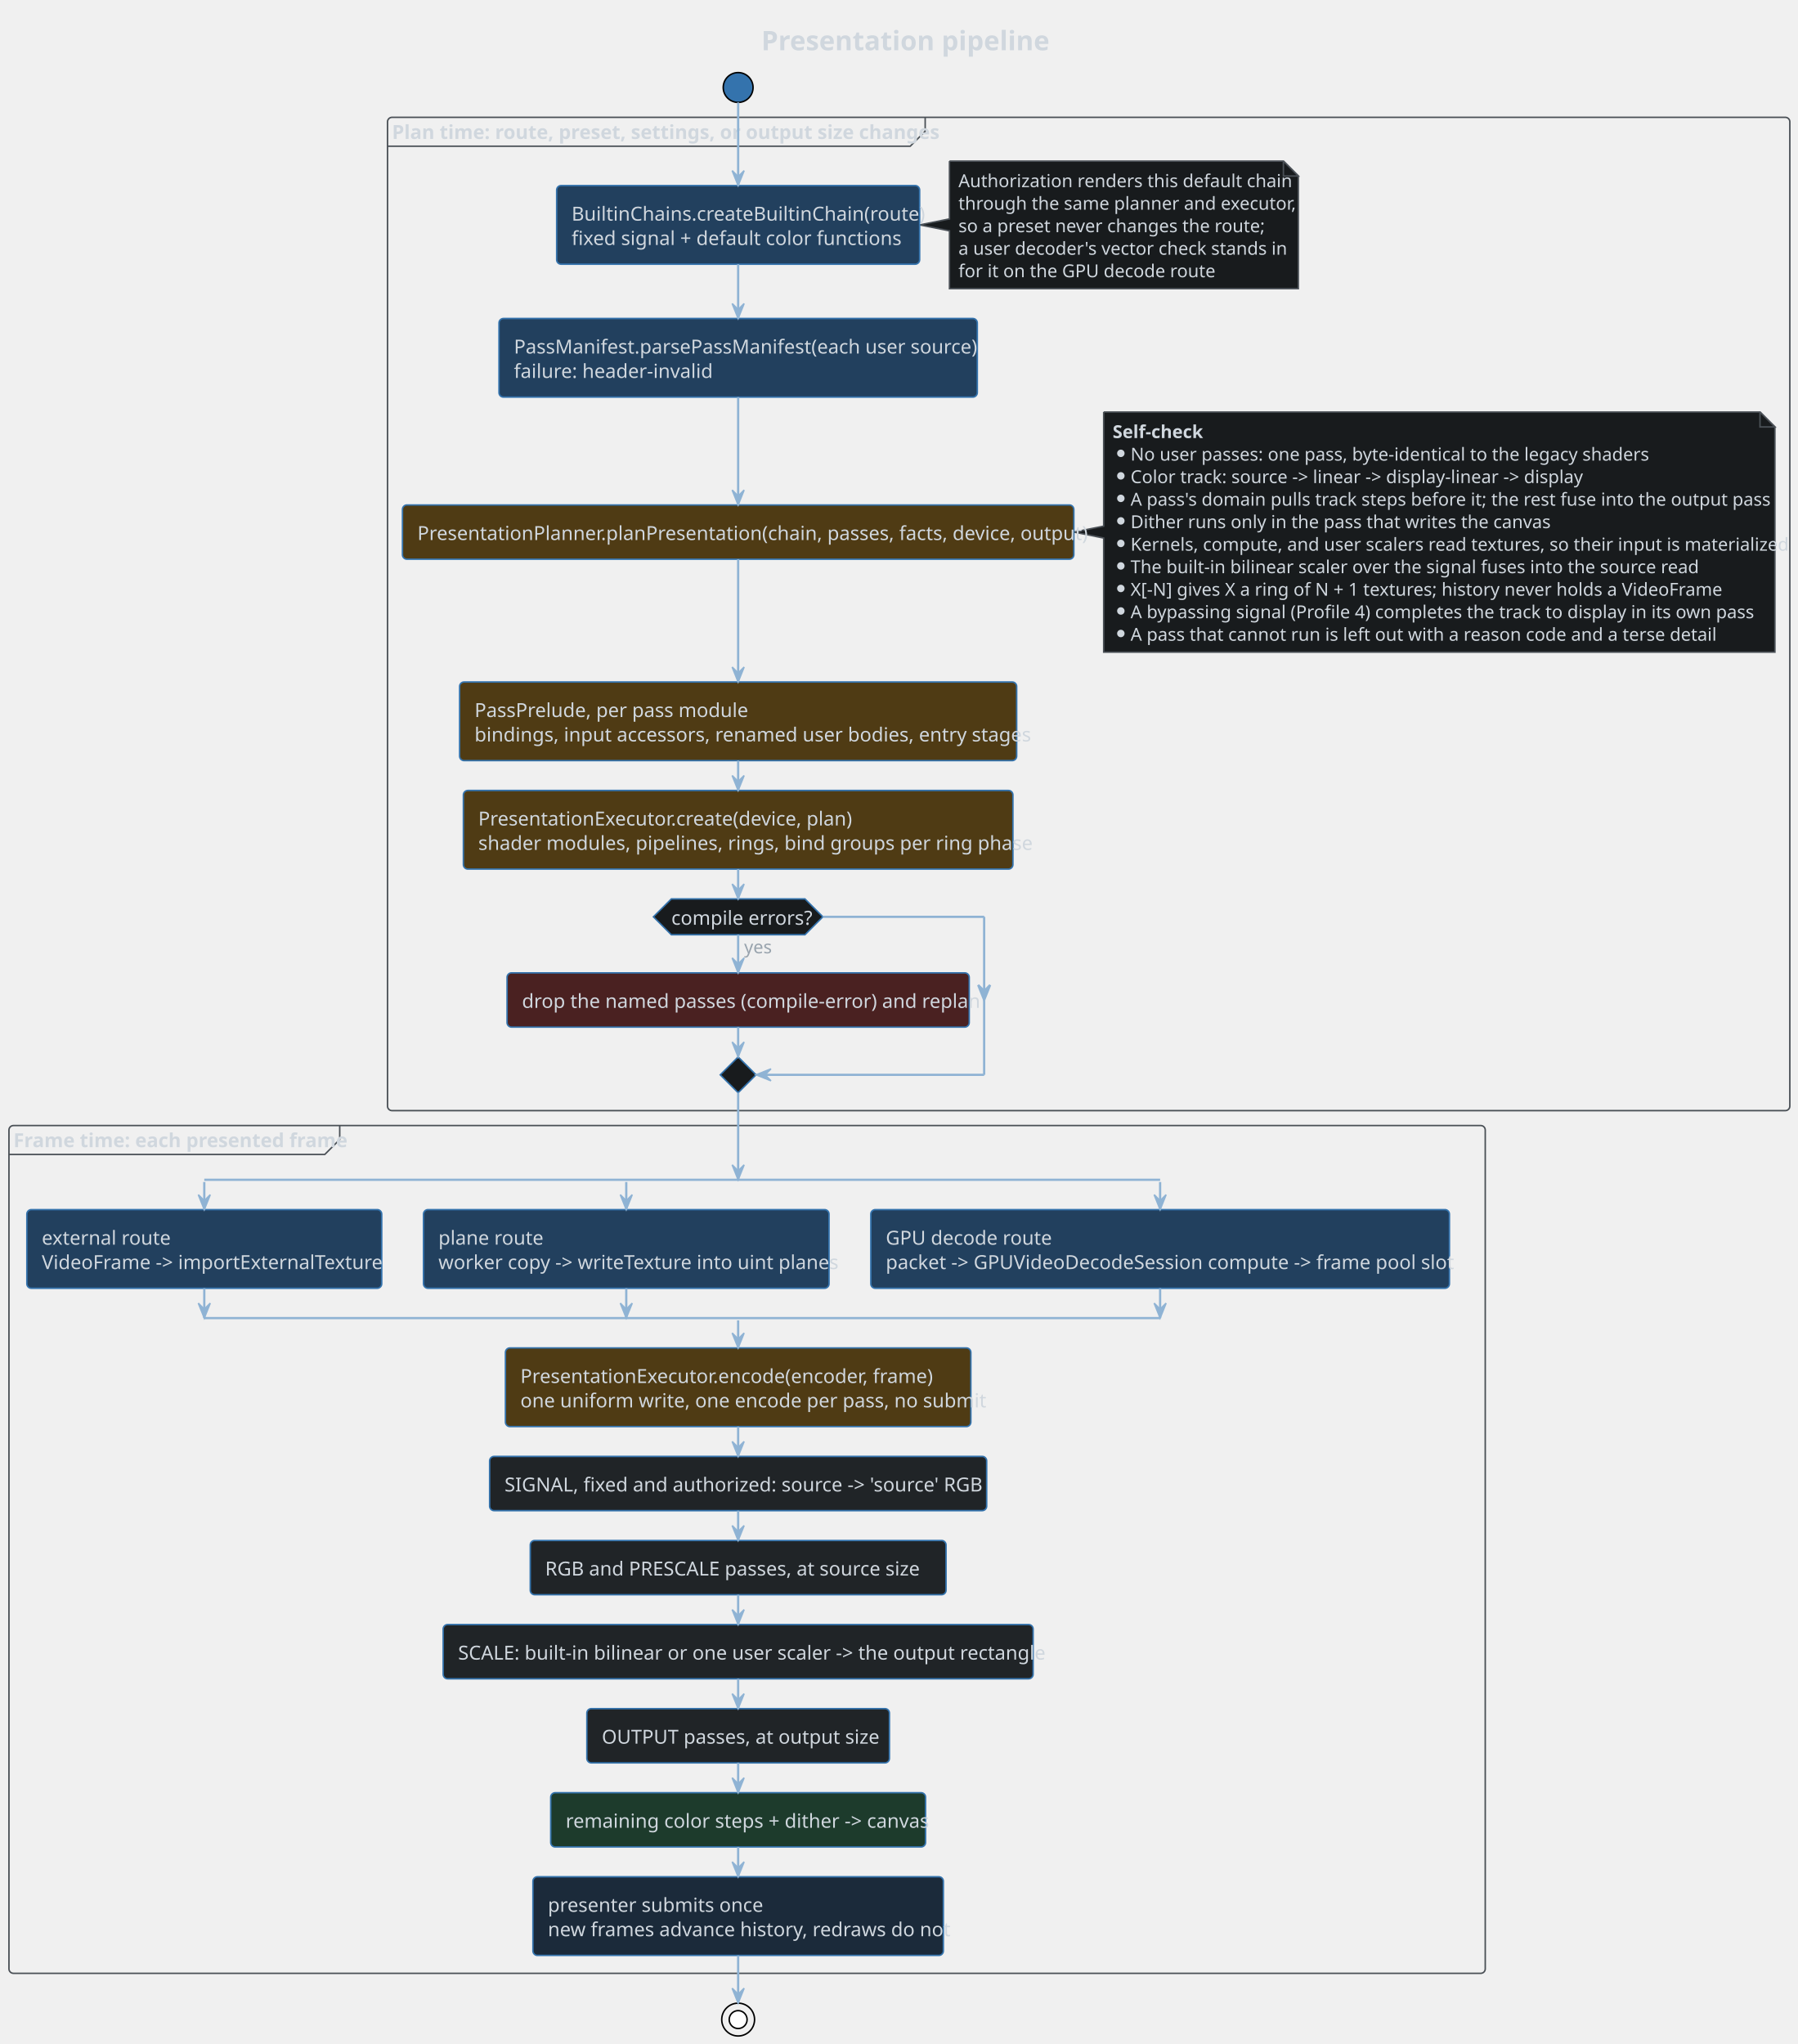
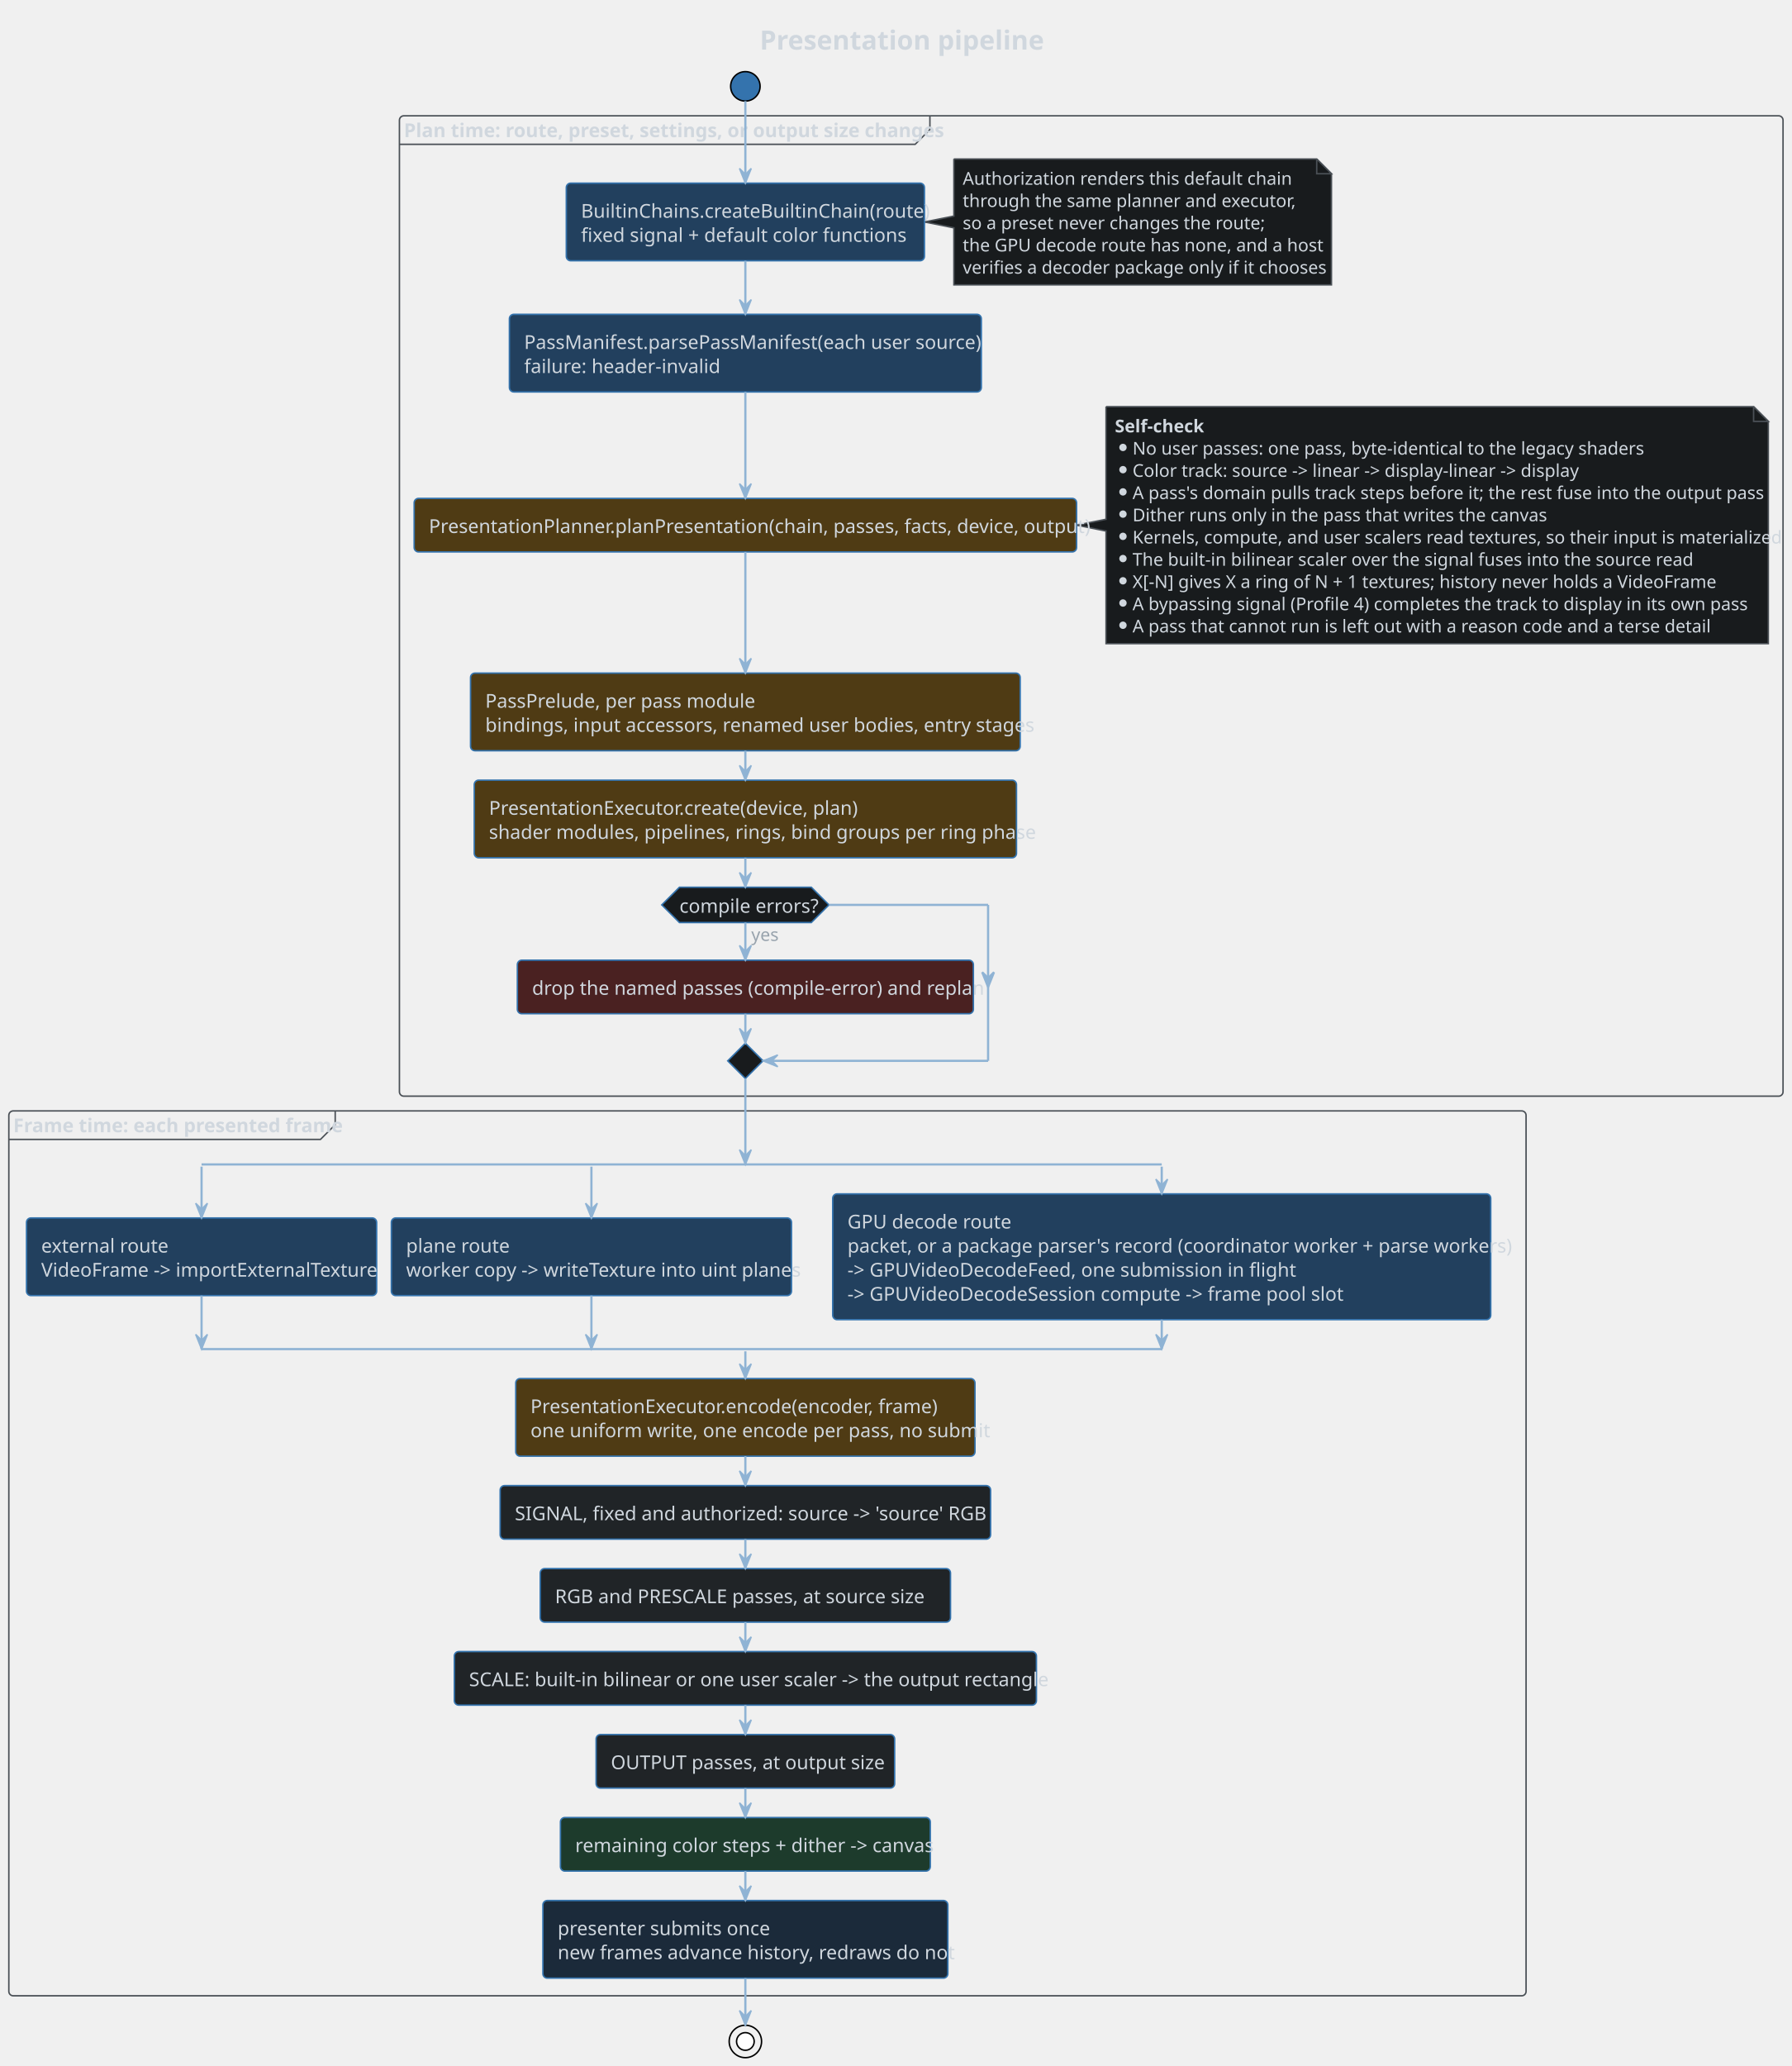
- <svg xmlns="http://www.w3.org/2000/svg" contentStyleType="text/css" data-diagram-type="ACTIVITY" height="1370px" preserveAspectRatio="none" style="width:1205px;height:1370px;" version="1.1" viewBox="0 0 1205 1370" width="1205px" zoomAndPan="magnify">
+ <svg xmlns="http://www.w3.org/2000/svg" contentStyleType="text/css" data-diagram-type="ACTIVITY" height="1403px" preserveAspectRatio="none" style="width:1217px;height:1403px;" version="1.1" viewBox="0 0 1217 1403" width="1217px" zoomAndPan="magnify">
  <defs />
  <g>
    <g class="title" data-source-line="3">
-       <text fill="#D0D7DE" font-family="sans-serif" font-size="18" font-weight="bold" lengthAdjust="spacing" textLength="182.039" x="510.267" y="33.685">Presentation pipeline</text>
+       <text fill="#D0D7DE" font-family="sans-serif" font-size="18" font-weight="bold" lengthAdjust="spacing" textLength="182.039" x="516.059" y="33.685">Presentation pipeline</text>
    </g>
-     <ellipse cx="494.72" cy="58.641" fill="#3473AD" rx="10" ry="10" style="stroke:#000000;stroke-width:1;" />
-     <rect fill="none" height="665.766" rx="3" ry="3" style="stroke:#4A5056;stroke-width:1;" width="939.843" x="259.731" y="78.641" />
-     <path d="M620.071,78.641 L620.071,87.992 L610.071,97.992 L259.731,97.992" fill="none" style="stroke:#4A5056;stroke-width:1;" />
-     <text fill="#D0D7DE" font-family="sans-serif" font-size="13" font-weight="bold" lengthAdjust="spacing" textLength="350.34" x="262.731" y="93.136">Plan time: route, preset, settings, or output size changes</text>
-     <path d="M636.359,107.992 L636.359,146.727 L616.359,150.727 L636.359,154.727 L636.359,193.461 A0,0 0 0 0 636.359,193.461 L870.166,193.461 A0,0 0 0 0 870.166,193.461 L870.166,117.992 L860.166,107.992 L636.359,107.992 A0,0 0 0 0 636.359,107.992" fill="#181B1D" style="stroke:#4A5056;stroke-width:1;" />
-     <path d="M860.166,107.992 L860.166,117.992 L870.166,117.992 L860.166,107.992" fill="#181B1D" style="stroke:#4A5056;stroke-width:1;" />
-     <text fill="#D0D7DE" font-family="sans-serif" font-size="12" lengthAdjust="spacing" textLength="207.457" x="642.359" y="125.449">Authorization renders this default chain</text>
-     <text fill="#D0D7DE" font-family="sans-serif" font-size="12" lengthAdjust="spacing" textLength="212.807" x="642.359" y="140.543">through the same planner and executor,</text>
-     <text fill="#D0D7DE" font-family="sans-serif" font-size="12" lengthAdjust="spacing" textLength="195.457" x="642.359" y="155.637">so a preset never changes the route;</text>
-     <text fill="#D0D7DE" font-family="sans-serif" font-size="12" lengthAdjust="spacing" textLength="210.398" x="642.359" y="170.731">a user decoder's vector check stands in</text>
-     <text fill="#D0D7DE" font-family="sans-serif" font-size="12" lengthAdjust="spacing" textLength="162.762" x="642.359" y="185.824">for it on the GPU decode route</text>
-     <rect fill="#22405E" height="52.703" rx="3" ry="3" style="stroke:#3473AD;stroke-width:1;" width="243.279" x="373.081" y="124.375" />
-     <text fill="#D0D7DE" font-family="sans-serif" font-size="13" lengthAdjust="spacing" textLength="223.279" x="383.081" y="147.87">BuiltinChains.createBuiltinChain(route)</text>
-     <text fill="#D0D7DE" font-family="sans-serif" font-size="13" lengthAdjust="spacing" textLength="206.318" x="383.081" y="164.222">fixed signal + default color functions</text>
-     <rect fill="#22405E" height="52.703" rx="3" ry="3" style="stroke:#3473AD;stroke-width:1;" width="320.574" x="334.433" y="213.461" />
-     <text fill="#D0D7DE" font-family="sans-serif" font-size="13" lengthAdjust="spacing" textLength="300.574" x="344.433" y="236.956">PassManifest.parsePassManifest(each user source)</text>
-     <text fill="#D0D7DE" font-family="sans-serif" font-size="13" lengthAdjust="spacing" textLength="124.293" x="344.433" y="253.308">failure: header-invalid</text>
-     <path d="M739.709,276.164 L739.709,352.633 L719.709,356.633 L739.709,360.633 L739.709,437.102 A0,0 0 0 0 739.709,437.102 L1189.574,437.102 A0,0 0 0 0 1189.574,437.102 L1189.574,286.164 L1179.574,276.164 L739.709,276.164 A0,0 0 0 0 739.709,276.164" fill="#181B1D" style="stroke:#4A5056;stroke-width:1;" />
-     <path d="M1179.574,276.164 L1179.574,286.164 L1189.574,286.164 L1179.574,276.164" fill="#181B1D" style="stroke:#4A5056;stroke-width:1;" />
-     <text fill="#D0D7DE" font-family="sans-serif" font-size="12" font-weight="bold" lengthAdjust="spacing" textLength="60.029" x="745.709" y="293.621">Self-check</text>
-     <ellipse cx="751.209" cy="303.852" fill="#D0D7DE" rx="2.5" ry="2.5" />
-     <text fill="#D0D7DE" font-family="sans-serif" font-size="12" lengthAdjust="spacing" textLength="333.522" x="757.709" y="308.715">No user passes: one pass, byte-identical to the legacy shaders</text>
-     <ellipse cx="751.209" cy="318.945" fill="#D0D7DE" rx="2.5" ry="2.5" />
-     <text fill="#D0D7DE" font-family="sans-serif" font-size="12" lengthAdjust="spacing" textLength="291.117" x="757.709" y="323.809">Color track: source -&gt; linear -&gt; display-linear -&gt; display</text>
-     <ellipse cx="751.209" cy="334.039" fill="#D0D7DE" rx="2.5" ry="2.5" />
-     <text fill="#D0D7DE" font-family="sans-serif" font-size="12" lengthAdjust="spacing" textLength="404.508" x="757.709" y="338.902">A pass's domain pulls track steps before it; the rest fuse into the output pass</text>
-     <ellipse cx="751.209" cy="349.133" fill="#D0D7DE" rx="2.5" ry="2.5" />
-     <text fill="#D0D7DE" font-family="sans-serif" font-size="12" lengthAdjust="spacing" textLength="264.797" x="757.709" y="353.996">Dither runs only in the pass that writes the canvas</text>
-     <ellipse cx="751.209" cy="364.227" fill="#D0D7DE" rx="2.5" ry="2.5" />
-     <text fill="#D0D7DE" font-family="sans-serif" font-size="12" lengthAdjust="spacing" textLength="416.865" x="757.709" y="369.09">Kernels, compute, and user scalers read textures, so their input is materialized</text>
-     <ellipse cx="751.209" cy="379.32" fill="#D0D7DE" rx="2.5" ry="2.5" />
-     <text fill="#D0D7DE" font-family="sans-serif" font-size="12" lengthAdjust="spacing" textLength="359.525" x="757.709" y="384.184">The built-in bilinear scaler over the signal fuses into the source read</text>
-     <ellipse cx="751.209" cy="394.414" fill="#D0D7DE" rx="2.5" ry="2.5" />
-     <text fill="#D0D7DE" font-family="sans-serif" font-size="12" lengthAdjust="spacing" textLength="381.17" x="757.709" y="399.277">X[-N] gives X a ring of N + 1 textures; history never holds a VideoFrame</text>
-     <ellipse cx="751.209" cy="409.508" fill="#D0D7DE" rx="2.5" ry="2.5" />
-     <text fill="#D0D7DE" font-family="sans-serif" font-size="12" lengthAdjust="spacing" textLength="398.853" x="757.709" y="414.371">A bypassing signal (Profile 4) completes the track to display in its own pass</text>
-     <ellipse cx="751.209" cy="424.602" fill="#D0D7DE" rx="2.5" ry="2.5" />
-     <text fill="#D0D7DE" font-family="sans-serif" font-size="12" lengthAdjust="spacing" textLength="370.893" x="757.709" y="429.465">A pass that cannot run is left out with a reason code and a terse detail</text>
-     <rect fill="#4F3B14" height="36.352" rx="3" ry="3" style="stroke:#3473AD;stroke-width:1;" width="449.978" x="269.731" y="338.457" />
-     <text fill="#D0D7DE" font-family="sans-serif" font-size="13" lengthAdjust="spacing" textLength="429.978" x="279.731" y="361.952">PresentationPlanner.planPresentation(chain, passes, facts, device, output)</text>
-     <rect fill="#4F3B14" height="52.703" rx="3" ry="3" style="stroke:#3473AD;stroke-width:1;" width="373.361" x="308.039" y="457.102" />
-     <text fill="#D0D7DE" font-family="sans-serif" font-size="13" lengthAdjust="spacing" textLength="177.042" x="318.039" y="480.597">PassPrelude, per pass module</text>
-     <text fill="#D0D7DE" font-family="sans-serif" font-size="13" lengthAdjust="spacing" textLength="353.361" x="318.039" y="496.948">bindings, input accessors, renamed user bodies, entry stages</text>
-     <rect fill="#4F3B14" height="52.703" rx="3" ry="3" style="stroke:#3473AD;stroke-width:1;" width="368.321" x="310.559" y="529.805" />
-     <text fill="#D0D7DE" font-family="sans-serif" font-size="13" lengthAdjust="spacing" textLength="242.074" x="320.559" y="553.3">PresentationExecutor.create(device, plan)</text>
-     <text fill="#D0D7DE" font-family="sans-serif" font-size="13" lengthAdjust="spacing" textLength="348.321" x="320.559" y="569.651">shader modules, pipelines, rings, bind groups per ring phase</text>
-     <rect fill="#4A2121" height="36.352" rx="3" ry="3" style="stroke:#3473AD;stroke-width:1;" width="309.758" x="339.841" y="652.055" />
-     <text fill="#D0D7DE" font-family="sans-serif" font-size="13" lengthAdjust="spacing" textLength="289.758" x="349.841" y="675.55">drop the named passes (compile-error) and replan</text>
-     <polygon fill="#181B1D" points="449.928,602.508,539.512,602.508,551.512,614.508,539.512,626.508,449.928,626.508,437.928,614.508,449.928,602.508" style="stroke:#3473AD;stroke-width:1;" />
-     <text fill="#98A3AD" font-family="sans-serif" font-size="12" lengthAdjust="spacing" textLength="18.674" x="498.72" y="638.965">yes</text>
-     <text fill="#D0D7DE" font-family="sans-serif" font-size="13" lengthAdjust="spacing" textLength="89.585" x="449.928" y="619.827">compile errors?</text>
-     <polygon fill="#181B1D" points="494.72,708.406,506.72,720.406,494.72,732.406,482.72,720.406,494.72,708.406" style="stroke:#3473AD;stroke-width:1;" />
-     <rect fill="none" height="568.219" rx="3" ry="3" style="stroke:#4A5056;stroke-width:1;" width="989.44" x="6" y="754.406" />
+     <ellipse cx="506.303" cy="58.641" fill="#3473AD" rx="10" ry="10" style="stroke:#000000;stroke-width:1;" />
+     <rect fill="none" height="665.766" rx="3" ry="3" style="stroke:#4A5056;stroke-width:1;" width="939.843" x="271.315" y="78.641" />
+     <path d="M631.654,78.641 L631.654,87.992 L621.654,97.992 L271.315,97.992" fill="none" style="stroke:#4A5056;stroke-width:1;" />
+     <text fill="#D0D7DE" font-family="sans-serif" font-size="13" font-weight="bold" lengthAdjust="spacing" textLength="350.34" x="274.315" y="93.136">Plan time: route, preset, settings, or output size changes</text>
+     <path d="M647.943,107.992 L647.943,146.727 L627.943,150.727 L647.943,154.727 L647.943,193.461 A0,0 0 0 0 647.943,193.461 L904.408,193.461 A0,0 0 0 0 904.408,193.461 L904.408,117.992 L894.408,107.992 L647.943,107.992 A0,0 0 0 0 647.943,107.992" fill="#181B1D" style="stroke:#4A5056;stroke-width:1;" />
+     <path d="M894.408,107.992 L894.408,117.992 L904.408,117.992 L894.408,107.992" fill="#181B1D" style="stroke:#4A5056;stroke-width:1;" />
+     <text fill="#D0D7DE" font-family="sans-serif" font-size="12" lengthAdjust="spacing" textLength="207.457" x="653.943" y="125.449">Authorization renders this default chain</text>
+     <text fill="#D0D7DE" font-family="sans-serif" font-size="12" lengthAdjust="spacing" textLength="212.807" x="653.943" y="140.543">through the same planner and executor,</text>
+     <text fill="#D0D7DE" font-family="sans-serif" font-size="12" lengthAdjust="spacing" textLength="195.457" x="653.943" y="155.637">so a preset never changes the route;</text>
+     <text fill="#D0D7DE" font-family="sans-serif" font-size="12" lengthAdjust="spacing" textLength="234.832" x="653.943" y="170.731">the GPU decode route has none, and a host</text>
+     <text fill="#D0D7DE" font-family="sans-serif" font-size="12" lengthAdjust="spacing" textLength="235.465" x="653.943" y="185.824">verifies a decoder package only if it chooses</text>
+     <rect fill="#22405E" height="52.703" rx="3" ry="3" style="stroke:#3473AD;stroke-width:1;" width="243.279" x="384.664" y="124.375" />
+     <text fill="#D0D7DE" font-family="sans-serif" font-size="13" lengthAdjust="spacing" textLength="223.279" x="394.664" y="147.87">BuiltinChains.createBuiltinChain(route)</text>
+     <text fill="#D0D7DE" font-family="sans-serif" font-size="13" lengthAdjust="spacing" textLength="206.318" x="394.664" y="164.222">fixed signal + default color functions</text>
+     <rect fill="#22405E" height="52.703" rx="3" ry="3" style="stroke:#3473AD;stroke-width:1;" width="320.574" x="346.016" y="213.461" />
+     <text fill="#D0D7DE" font-family="sans-serif" font-size="13" lengthAdjust="spacing" textLength="300.574" x="356.016" y="236.956">PassManifest.parsePassManifest(each user source)</text>
+     <text fill="#D0D7DE" font-family="sans-serif" font-size="13" lengthAdjust="spacing" textLength="124.293" x="356.016" y="253.308">failure: header-invalid</text>
+     <path d="M751.292,276.164 L751.292,352.633 L731.292,356.633 L751.292,360.633 L751.292,437.102 A0,0 0 0 0 751.292,437.102 L1201.157,437.102 A0,0 0 0 0 1201.157,437.102 L1201.157,286.164 L1191.157,276.164 L751.292,276.164 A0,0 0 0 0 751.292,276.164" fill="#181B1D" style="stroke:#4A5056;stroke-width:1;" />
+     <path d="M1191.157,276.164 L1191.157,286.164 L1201.157,286.164 L1191.157,276.164" fill="#181B1D" style="stroke:#4A5056;stroke-width:1;" />
+     <text fill="#D0D7DE" font-family="sans-serif" font-size="12" font-weight="bold" lengthAdjust="spacing" textLength="60.029" x="757.292" y="293.621">Self-check</text>
+     <ellipse cx="762.792" cy="303.852" fill="#D0D7DE" rx="2.5" ry="2.5" />
+     <text fill="#D0D7DE" font-family="sans-serif" font-size="12" lengthAdjust="spacing" textLength="333.522" x="769.292" y="308.715">No user passes: one pass, byte-identical to the legacy shaders</text>
+     <ellipse cx="762.792" cy="318.945" fill="#D0D7DE" rx="2.5" ry="2.5" />
+     <text fill="#D0D7DE" font-family="sans-serif" font-size="12" lengthAdjust="spacing" textLength="291.117" x="769.292" y="323.809">Color track: source -&gt; linear -&gt; display-linear -&gt; display</text>
+     <ellipse cx="762.792" cy="334.039" fill="#D0D7DE" rx="2.5" ry="2.5" />
+     <text fill="#D0D7DE" font-family="sans-serif" font-size="12" lengthAdjust="spacing" textLength="404.508" x="769.292" y="338.902">A pass's domain pulls track steps before it; the rest fuse into the output pass</text>
+     <ellipse cx="762.792" cy="349.133" fill="#D0D7DE" rx="2.5" ry="2.5" />
+     <text fill="#D0D7DE" font-family="sans-serif" font-size="12" lengthAdjust="spacing" textLength="264.797" x="769.292" y="353.996">Dither runs only in the pass that writes the canvas</text>
+     <ellipse cx="762.792" cy="364.227" fill="#D0D7DE" rx="2.5" ry="2.5" />
+     <text fill="#D0D7DE" font-family="sans-serif" font-size="12" lengthAdjust="spacing" textLength="416.865" x="769.292" y="369.09">Kernels, compute, and user scalers read textures, so their input is materialized</text>
+     <ellipse cx="762.792" cy="379.32" fill="#D0D7DE" rx="2.5" ry="2.5" />
+     <text fill="#D0D7DE" font-family="sans-serif" font-size="12" lengthAdjust="spacing" textLength="359.525" x="769.292" y="384.184">The built-in bilinear scaler over the signal fuses into the source read</text>
+     <ellipse cx="762.792" cy="394.414" fill="#D0D7DE" rx="2.5" ry="2.5" />
+     <text fill="#D0D7DE" font-family="sans-serif" font-size="12" lengthAdjust="spacing" textLength="381.17" x="769.292" y="399.277">X[-N] gives X a ring of N + 1 textures; history never holds a VideoFrame</text>
+     <ellipse cx="762.792" cy="409.508" fill="#D0D7DE" rx="2.5" ry="2.5" />
+     <text fill="#D0D7DE" font-family="sans-serif" font-size="12" lengthAdjust="spacing" textLength="398.853" x="769.292" y="414.371">A bypassing signal (Profile 4) completes the track to display in its own pass</text>
+     <ellipse cx="762.792" cy="424.602" fill="#D0D7DE" rx="2.5" ry="2.5" />
+     <text fill="#D0D7DE" font-family="sans-serif" font-size="12" lengthAdjust="spacing" textLength="370.893" x="769.292" y="429.465">A pass that cannot run is left out with a reason code and a terse detail</text>
+     <rect fill="#4F3B14" height="36.352" rx="3" ry="3" style="stroke:#3473AD;stroke-width:1;" width="449.978" x="281.315" y="338.457" />
+     <text fill="#D0D7DE" font-family="sans-serif" font-size="13" lengthAdjust="spacing" textLength="429.978" x="291.315" y="361.952">PresentationPlanner.planPresentation(chain, passes, facts, device, output)</text>
+     <rect fill="#4F3B14" height="52.703" rx="3" ry="3" style="stroke:#3473AD;stroke-width:1;" width="373.361" x="319.623" y="457.102" />
+     <text fill="#D0D7DE" font-family="sans-serif" font-size="13" lengthAdjust="spacing" textLength="177.042" x="329.623" y="480.597">PassPrelude, per pass module</text>
+     <text fill="#D0D7DE" font-family="sans-serif" font-size="13" lengthAdjust="spacing" textLength="353.361" x="329.623" y="496.948">bindings, input accessors, renamed user bodies, entry stages</text>
+     <rect fill="#4F3B14" height="52.703" rx="3" ry="3" style="stroke:#3473AD;stroke-width:1;" width="368.321" x="322.143" y="529.805" />
+     <text fill="#D0D7DE" font-family="sans-serif" font-size="13" lengthAdjust="spacing" textLength="242.074" x="332.143" y="553.3">PresentationExecutor.create(device, plan)</text>
+     <text fill="#D0D7DE" font-family="sans-serif" font-size="13" lengthAdjust="spacing" textLength="348.321" x="332.143" y="569.651">shader modules, pipelines, rings, bind groups per ring phase</text>
+     <rect fill="#4A2121" height="36.352" rx="3" ry="3" style="stroke:#3473AD;stroke-width:1;" width="309.758" x="351.424" y="652.055" />
+     <text fill="#D0D7DE" font-family="sans-serif" font-size="13" lengthAdjust="spacing" textLength="289.758" x="361.424" y="675.55">drop the named passes (compile-error) and replan</text>
+     <polygon fill="#181B1D" points="461.511,602.508,551.096,602.508,563.096,614.508,551.096,626.508,461.511,626.508,449.511,614.508,461.511,602.508" style="stroke:#3473AD;stroke-width:1;" />
+     <text fill="#98A3AD" font-family="sans-serif" font-size="12" lengthAdjust="spacing" textLength="18.674" x="510.303" y="638.965">yes</text>
+     <text fill="#D0D7DE" font-family="sans-serif" font-size="13" lengthAdjust="spacing" textLength="89.585" x="461.511" y="619.827">compile errors?</text>
+     <polygon fill="#181B1D" points="506.303,708.406,518.303,720.406,506.303,732.406,494.303,720.406,506.303,708.406" style="stroke:#3473AD;stroke-width:1;" />
+     <rect fill="none" height="600.922" rx="3" ry="3" style="stroke:#4A5056;stroke-width:1;" width="1030.606" x="6" y="754.406" />
    <path d="M227.694,754.406 L227.694,763.758 L217.694,773.758 L6,773.758" fill="none" style="stroke:#4A5056;stroke-width:1;" />
    <text fill="#D0D7DE" font-family="sans-serif" font-size="13" font-weight="bold" lengthAdjust="spacing" textLength="211.694" x="9" y="768.901">Frame time: each presented frame</text>
-     <line style="stroke:#8FB3D4;stroke-width:1.5;" x1="136.916" x2="777.539" y1="790.758" y2="790.758" />
-     <rect fill="#22405E" height="52.703" rx="3" ry="3" style="stroke:#3473AD;stroke-width:1;" width="237.833" x="18" y="810.758" />
-     <text fill="#D0D7DE" font-family="sans-serif" font-size="13" lengthAdjust="spacing" textLength="79.492" x="28" y="834.253">external route</text>
-     <text fill="#D0D7DE" font-family="sans-serif" font-size="13" lengthAdjust="spacing" textLength="217.833" x="28" y="850.605">VideoFrame -&gt; importExternalTexture</text>
-     <rect fill="#22405E" height="52.703" rx="3" ry="3" style="stroke:#3473AD;stroke-width:1;" width="271.805" x="283.832" y="810.758" />
-     <text fill="#D0D7DE" font-family="sans-serif" font-size="13" lengthAdjust="spacing" textLength="65.051" x="293.832" y="834.253">plane route</text>
-     <text fill="#D0D7DE" font-family="sans-serif" font-size="13" lengthAdjust="spacing" textLength="251.805" x="293.832" y="850.605">worker copy -&gt; writeTexture into uint planes</text>
-     <rect fill="#22405E" height="52.703" rx="3" ry="3" style="stroke:#3473AD;stroke-width:1;" width="387.802" x="583.638" y="810.758" />
-     <text fill="#D0D7DE" font-family="sans-serif" font-size="13" lengthAdjust="spacing" textLength="107.675" x="593.638" y="834.253">GPU decode route</text>
-     <text fill="#D0D7DE" font-family="sans-serif" font-size="13" lengthAdjust="spacing" textLength="367.802" x="593.638" y="850.605">packet -&gt; GPUVideoDecodeSession compute -&gt; frame pool slot</text>
-     <line style="stroke:#8FB3D4;stroke-width:1.5;" x1="136.916" x2="777.539" y1="883.461" y2="883.461" />
-     <rect fill="#4F3B14" height="52.703" rx="3" ry="3" style="stroke:#3473AD;stroke-width:1;" width="311.941" x="338.749" y="903.461" />
-     <text fill="#D0D7DE" font-family="sans-serif" font-size="13" lengthAdjust="spacing" textLength="266.646" x="348.749" y="926.956">PresentationExecutor.encode(encoder, frame)</text>
-     <text fill="#D0D7DE" font-family="sans-serif" font-size="13" lengthAdjust="spacing" textLength="291.941" x="348.749" y="943.308">one uniform write, one encode per pass, no submit</text>
-     <rect fill="#202427" height="36.352" rx="3" ry="3" style="stroke:#3473AD;stroke-width:1;" width="333.143" x="328.149" y="976.164" />
-     <text fill="#D0D7DE" font-family="sans-serif" font-size="13" lengthAdjust="spacing" textLength="313.143" x="338.149" y="999.659">SIGNAL, fixed and authorized: source -&gt; 'source' RGB</text>
-     <rect fill="#202427" height="36.352" rx="3" ry="3" style="stroke:#3473AD;stroke-width:1;" width="278.673" x="355.383" y="1032.516" />
-     <text fill="#D0D7DE" font-family="sans-serif" font-size="13" lengthAdjust="spacing" textLength="258.673" x="365.383" y="1056.011">RGB and PRESCALE passes, at source size</text>
-     <rect fill="#202427" height="36.352" rx="3" ry="3" style="stroke:#3473AD;stroke-width:1;" width="395.4" x="297.02" y="1088.867" />
-     <text fill="#D0D7DE" font-family="sans-serif" font-size="13" lengthAdjust="spacing" textLength="375.4" x="307.02" y="1112.362">SCALE: built-in bilinear or one user scaler -&gt; the output rectangle</text>
-     <rect fill="#202427" height="36.352" rx="3" ry="3" style="stroke:#3473AD;stroke-width:1;" width="202.793" x="393.323" y="1145.219" />
-     <text fill="#D0D7DE" font-family="sans-serif" font-size="13" lengthAdjust="spacing" textLength="182.793" x="403.323" y="1168.714">OUTPUT passes, at output size</text>
-     <rect fill="#1D3B2C" height="36.352" rx="3" ry="3" style="stroke:#3473AD;stroke-width:1;" width="251.226" x="369.107" y="1201.57" />
-     <text fill="#D0D7DE" font-family="sans-serif" font-size="13" lengthAdjust="spacing" textLength="231.226" x="379.107" y="1225.065">remaining color steps + dither -&gt; canvas</text>
-     <rect fill="#1B2A3A" height="52.703" rx="3" ry="3" style="stroke:#3473AD;stroke-width:1;" width="275.068" x="357.186" y="1257.922" />
-     <text fill="#D0D7DE" font-family="sans-serif" font-size="13" lengthAdjust="spacing" textLength="135.123" x="367.186" y="1281.417">presenter submits once</text>
-     <text fill="#D0D7DE" font-family="sans-serif" font-size="13" lengthAdjust="spacing" textLength="255.068" x="367.186" y="1297.769">new frames advance history, redraws do not</text>
-     <ellipse cx="494.72" cy="1353.625" fill="none" rx="11" ry="11" style="stroke:#000000;stroke-width:1;" />
-     <ellipse cx="494.72" cy="1353.625" fill="#FFFFFF" rx="6" ry="6" style="stroke:#000000;stroke-width:1;" />
-     <line style="stroke:#8FB3D4;stroke-width:1.5;" x1="494.72" x2="494.72" y1="177.078" y2="213.461" />
-     <polygon fill="#8FB3D4" points="490.72,203.461,494.72,213.461,498.72,203.461,494.72,207.461" style="stroke:#8FB3D4;stroke-width:1;" />
-     <line style="stroke:#8FB3D4;stroke-width:1.5;" x1="494.72" x2="494.72" y1="266.164" y2="338.457" />
-     <polygon fill="#8FB3D4" points="490.72,328.457,494.72,338.457,498.72,328.457,494.72,332.457" style="stroke:#8FB3D4;stroke-width:1;" />
-     <line style="stroke:#8FB3D4;stroke-width:1.5;" x1="494.72" x2="494.72" y1="374.809" y2="457.102" />
-     <polygon fill="#8FB3D4" points="490.72,447.102,494.72,457.102,498.72,447.102,494.72,451.102" style="stroke:#8FB3D4;stroke-width:1;" />
-     <line style="stroke:#8FB3D4;stroke-width:1.5;" x1="494.72" x2="494.72" y1="509.805" y2="529.805" />
-     <polygon fill="#8FB3D4" points="490.72,519.805,494.72,529.805,498.72,519.805,494.72,523.805" style="stroke:#8FB3D4;stroke-width:1;" />
-     <line style="stroke:#8FB3D4;stroke-width:1.5;" x1="494.72" x2="494.72" y1="626.508" y2="652.055" />
-     <polygon fill="#8FB3D4" points="490.72,642.055,494.72,652.055,498.72,642.055,494.72,646.055" style="stroke:#8FB3D4;stroke-width:1;" />
-     <line style="stroke:#8FB3D4;stroke-width:1.5;" x1="551.512" x2="659.599" y1="614.508" y2="614.508" />
-     <polygon fill="#8FB3D4" points="655.599,660.231,659.599,670.231,663.599,660.231,659.599,664.231" style="stroke:#8FB3D4;stroke-width:1.5;" />
-     <line style="stroke:#8FB3D4;stroke-width:1.5;" x1="659.599" x2="659.599" y1="614.508" y2="720.406" />
-     <line style="stroke:#8FB3D4;stroke-width:1.5;" x1="659.599" x2="506.72" y1="720.406" y2="720.406" />
-     <polygon fill="#8FB3D4" points="516.72,716.406,506.72,720.406,516.72,724.406,512.72,720.406" style="stroke:#8FB3D4;stroke-width:1;" />
-     <line style="stroke:#8FB3D4;stroke-width:1.5;" x1="494.72" x2="494.72" y1="688.406" y2="708.406" />
-     <polygon fill="#8FB3D4" points="490.72,698.406,494.72,708.406,498.72,698.406,494.72,702.406" style="stroke:#8FB3D4;stroke-width:1;" />
-     <line style="stroke:#8FB3D4;stroke-width:1.5;" x1="494.72" x2="494.72" y1="582.508" y2="602.508" />
-     <polygon fill="#8FB3D4" points="490.72,592.508,494.72,602.508,498.72,592.508,494.72,596.508" style="stroke:#8FB3D4;stroke-width:1;" />
-     <line style="stroke:#8FB3D4;stroke-width:1.5;" x1="494.72" x2="494.72" y1="68.641" y2="124.375" />
-     <polygon fill="#8FB3D4" points="490.72,114.375,494.72,124.375,498.72,114.375,494.72,118.375" style="stroke:#8FB3D4;stroke-width:1;" />
-     <line style="stroke:#8FB3D4;stroke-width:1.5;" x1="136.916" x2="136.916" y1="792.258" y2="810.758" />
-     <polygon fill="#8FB3D4" points="132.916,800.758,136.916,810.758,140.916,800.758,136.916,804.758" style="stroke:#8FB3D4;stroke-width:1;" />
-     <line style="stroke:#8FB3D4;stroke-width:1.5;" x1="419.735" x2="419.735" y1="792.258" y2="810.758" />
-     <polygon fill="#8FB3D4" points="415.735,800.758,419.735,810.758,423.735,800.758,419.735,804.758" style="stroke:#8FB3D4;stroke-width:1;" />
-     <line style="stroke:#8FB3D4;stroke-width:1.5;" x1="777.539" x2="777.539" y1="792.258" y2="810.758" />
-     <polygon fill="#8FB3D4" points="773.539,800.758,777.539,810.758,781.539,800.758,777.539,804.758" style="stroke:#8FB3D4;stroke-width:1;" />
-     <line style="stroke:#8FB3D4;stroke-width:1.5;" x1="136.916" x2="136.916" y1="863.461" y2="883.461" />
-     <polygon fill="#8FB3D4" points="132.916,873.461,136.916,883.461,140.916,873.461,136.916,877.461" style="stroke:#8FB3D4;stroke-width:1;" />
-     <line style="stroke:#8FB3D4;stroke-width:1.5;" x1="419.735" x2="419.735" y1="863.461" y2="883.461" />
-     <polygon fill="#8FB3D4" points="415.735,873.461,419.735,883.461,423.735,873.461,419.735,877.461" style="stroke:#8FB3D4;stroke-width:1;" />
-     <line style="stroke:#8FB3D4;stroke-width:1.5;" x1="777.539" x2="777.539" y1="863.461" y2="883.461" />
-     <polygon fill="#8FB3D4" points="773.539,873.461,777.539,883.461,781.539,873.461,777.539,877.461" style="stroke:#8FB3D4;stroke-width:1;" />
-     <line style="stroke:#8FB3D4;stroke-width:1.5;" x1="494.72" x2="494.72" y1="884.961" y2="903.461" />
-     <polygon fill="#8FB3D4" points="490.72,893.461,494.72,903.461,498.72,893.461,494.72,897.461" style="stroke:#8FB3D4;stroke-width:1;" />
-     <line style="stroke:#8FB3D4;stroke-width:1.5;" x1="494.72" x2="494.72" y1="956.164" y2="976.164" />
-     <polygon fill="#8FB3D4" points="490.72,966.164,494.72,976.164,498.72,966.164,494.72,970.164" style="stroke:#8FB3D4;stroke-width:1;" />
-     <line style="stroke:#8FB3D4;stroke-width:1.5;" x1="494.72" x2="494.72" y1="1012.516" y2="1032.516" />
-     <polygon fill="#8FB3D4" points="490.72,1022.516,494.72,1032.516,498.72,1022.516,494.72,1026.516" style="stroke:#8FB3D4;stroke-width:1;" />
-     <line style="stroke:#8FB3D4;stroke-width:1.5;" x1="494.72" x2="494.72" y1="1068.867" y2="1088.867" />
-     <polygon fill="#8FB3D4" points="490.72,1078.867,494.72,1088.867,498.72,1078.867,494.72,1082.867" style="stroke:#8FB3D4;stroke-width:1;" />
-     <line style="stroke:#8FB3D4;stroke-width:1.5;" x1="494.72" x2="494.72" y1="1125.219" y2="1145.219" />
-     <polygon fill="#8FB3D4" points="490.72,1135.219,494.72,1145.219,498.72,1135.219,494.72,1139.219" style="stroke:#8FB3D4;stroke-width:1;" />
-     <line style="stroke:#8FB3D4;stroke-width:1.5;" x1="494.72" x2="494.72" y1="1181.57" y2="1201.57" />
-     <polygon fill="#8FB3D4" points="490.72,1191.57,494.72,1201.57,498.72,1191.57,494.72,1195.57" style="stroke:#8FB3D4;stroke-width:1;" />
-     <line style="stroke:#8FB3D4;stroke-width:1.5;" x1="494.72" x2="494.72" y1="1237.922" y2="1257.922" />
-     <polygon fill="#8FB3D4" points="490.72,1247.922,494.72,1257.922,498.72,1247.922,494.72,1251.922" style="stroke:#8FB3D4;stroke-width:1;" />
-     <line style="stroke:#8FB3D4;stroke-width:1.5;" x1="494.72" x2="494.72" y1="732.406" y2="790.758" />
-     <polygon fill="#8FB3D4" points="490.72,780.758,494.72,790.758,498.72,780.758,494.72,784.758" style="stroke:#8FB3D4;stroke-width:1;" />
-     <line style="stroke:#8FB3D4;stroke-width:1.5;" x1="494.72" x2="494.72" y1="1310.625" y2="1342.625" />
-     <polygon fill="#8FB3D4" points="490.72,1332.625,494.72,1342.625,498.72,1332.625,494.72,1336.625" style="stroke:#8FB3D4;stroke-width:1;" />
+     <line style="stroke:#8FB3D4;stroke-width:1.5;" x1="136.916" x2="789.122" y1="790.758" y2="790.758" />
+     <rect fill="#22405E" height="52.703" rx="3" ry="3" style="stroke:#3473AD;stroke-width:1;" width="237.833" x="18" y="827.109" />
+     <text fill="#D0D7DE" font-family="sans-serif" font-size="13" lengthAdjust="spacing" textLength="79.492" x="28" y="850.605">external route</text>
+     <text fill="#D0D7DE" font-family="sans-serif" font-size="13" lengthAdjust="spacing" textLength="217.833" x="28" y="866.956">VideoFrame -&gt; importExternalTexture</text>
+     <rect fill="#22405E" height="52.703" rx="3" ry="3" style="stroke:#3473AD;stroke-width:1;" width="271.805" x="265.832" y="827.109" />
+     <text fill="#D0D7DE" font-family="sans-serif" font-size="13" lengthAdjust="spacing" textLength="65.051" x="275.832" y="850.605">plane route</text>
+     <text fill="#D0D7DE" font-family="sans-serif" font-size="13" lengthAdjust="spacing" textLength="251.805" x="275.832" y="866.956">worker copy -&gt; writeTexture into uint planes</text>
+     <rect fill="#22405E" height="85.406" rx="3" ry="3" style="stroke:#3473AD;stroke-width:1;" width="446.969" x="565.638" y="810.758" />
+     <text fill="#D0D7DE" font-family="sans-serif" font-size="13" lengthAdjust="spacing" textLength="107.675" x="575.638" y="834.253">GPU decode route</text>
+     <text fill="#D0D7DE" font-family="sans-serif" font-size="13" lengthAdjust="spacing" textLength="426.969" x="575.638" y="850.605">packet, or a package parser's record (coordinator worker + parse workers)</text>
+     <text fill="#D0D7DE" font-family="sans-serif" font-size="13" lengthAdjust="spacing" textLength="293.744" x="575.638" y="866.956">-&gt; GPUVideoDecodeFeed, one submission in flight</text>
+     <text fill="#D0D7DE" font-family="sans-serif" font-size="13" lengthAdjust="spacing" textLength="325.889" x="575.638" y="883.308">-&gt; GPUVideoDecodeSession compute -&gt; frame pool slot</text>
+     <line style="stroke:#8FB3D4;stroke-width:1.5;" x1="136.916" x2="789.122" y1="916.164" y2="916.164" />
+     <rect fill="#4F3B14" height="52.703" rx="3" ry="3" style="stroke:#3473AD;stroke-width:1;" width="311.941" x="350.332" y="936.164" />
+     <text fill="#D0D7DE" font-family="sans-serif" font-size="13" lengthAdjust="spacing" textLength="266.646" x="360.332" y="959.659">PresentationExecutor.encode(encoder, frame)</text>
+     <text fill="#D0D7DE" font-family="sans-serif" font-size="13" lengthAdjust="spacing" textLength="291.941" x="360.332" y="976.011">one uniform write, one encode per pass, no submit</text>
+     <rect fill="#202427" height="36.352" rx="3" ry="3" style="stroke:#3473AD;stroke-width:1;" width="333.143" x="339.732" y="1008.867" />
+     <text fill="#D0D7DE" font-family="sans-serif" font-size="13" lengthAdjust="spacing" textLength="313.143" x="349.732" y="1032.362">SIGNAL, fixed and authorized: source -&gt; 'source' RGB</text>
+     <rect fill="#202427" height="36.352" rx="3" ry="3" style="stroke:#3473AD;stroke-width:1;" width="278.673" x="366.967" y="1065.219" />
+     <text fill="#D0D7DE" font-family="sans-serif" font-size="13" lengthAdjust="spacing" textLength="258.673" x="376.967" y="1088.714">RGB and PRESCALE passes, at source size</text>
+     <rect fill="#202427" height="36.352" rx="3" ry="3" style="stroke:#3473AD;stroke-width:1;" width="395.4" x="308.603" y="1121.57" />
+     <text fill="#D0D7DE" font-family="sans-serif" font-size="13" lengthAdjust="spacing" textLength="375.4" x="318.603" y="1145.065">SCALE: built-in bilinear or one user scaler -&gt; the output rectangle</text>
+     <rect fill="#202427" height="36.352" rx="3" ry="3" style="stroke:#3473AD;stroke-width:1;" width="202.793" x="404.906" y="1177.922" />
+     <text fill="#D0D7DE" font-family="sans-serif" font-size="13" lengthAdjust="spacing" textLength="182.793" x="414.906" y="1201.417">OUTPUT passes, at output size</text>
+     <rect fill="#1D3B2C" height="36.352" rx="3" ry="3" style="stroke:#3473AD;stroke-width:1;" width="251.226" x="380.69" y="1234.273" />
+     <text fill="#D0D7DE" font-family="sans-serif" font-size="13" lengthAdjust="spacing" textLength="231.226" x="390.69" y="1257.769">remaining color steps + dither -&gt; canvas</text>
+     <rect fill="#1B2A3A" height="52.703" rx="3" ry="3" style="stroke:#3473AD;stroke-width:1;" width="275.068" x="368.769" y="1290.625" />
+     <text fill="#D0D7DE" font-family="sans-serif" font-size="13" lengthAdjust="spacing" textLength="135.123" x="378.769" y="1314.12">presenter submits once</text>
+     <text fill="#D0D7DE" font-family="sans-serif" font-size="13" lengthAdjust="spacing" textLength="255.068" x="378.769" y="1330.472">new frames advance history, redraws do not</text>
+     <ellipse cx="506.303" cy="1386.328" fill="none" rx="11" ry="11" style="stroke:#000000;stroke-width:1;" />
+     <ellipse cx="506.303" cy="1386.328" fill="#FFFFFF" rx="6" ry="6" style="stroke:#000000;stroke-width:1;" />
+     <line style="stroke:#8FB3D4;stroke-width:1.5;" x1="506.303" x2="506.303" y1="177.078" y2="213.461" />
+     <polygon fill="#8FB3D4" points="502.303,203.461,506.303,213.461,510.303,203.461,506.303,207.461" style="stroke:#8FB3D4;stroke-width:1;" />
+     <line style="stroke:#8FB3D4;stroke-width:1.5;" x1="506.303" x2="506.303" y1="266.164" y2="338.457" />
+     <polygon fill="#8FB3D4" points="502.303,328.457,506.303,338.457,510.303,328.457,506.303,332.457" style="stroke:#8FB3D4;stroke-width:1;" />
+     <line style="stroke:#8FB3D4;stroke-width:1.5;" x1="506.303" x2="506.303" y1="374.809" y2="457.102" />
+     <polygon fill="#8FB3D4" points="502.303,447.102,506.303,457.102,510.303,447.102,506.303,451.102" style="stroke:#8FB3D4;stroke-width:1;" />
+     <line style="stroke:#8FB3D4;stroke-width:1.5;" x1="506.303" x2="506.303" y1="509.805" y2="529.805" />
+     <polygon fill="#8FB3D4" points="502.303,519.805,506.303,529.805,510.303,519.805,506.303,523.805" style="stroke:#8FB3D4;stroke-width:1;" />
+     <line style="stroke:#8FB3D4;stroke-width:1.5;" x1="506.303" x2="506.303" y1="626.508" y2="652.055" />
+     <polygon fill="#8FB3D4" points="502.303,642.055,506.303,652.055,510.303,642.055,506.303,646.055" style="stroke:#8FB3D4;stroke-width:1;" />
+     <line style="stroke:#8FB3D4;stroke-width:1.5;" x1="563.096" x2="671.182" y1="614.508" y2="614.508" />
+     <polygon fill="#8FB3D4" points="667.182,660.231,671.182,670.231,675.182,660.231,671.182,664.231" style="stroke:#8FB3D4;stroke-width:1.5;" />
+     <line style="stroke:#8FB3D4;stroke-width:1.5;" x1="671.182" x2="671.182" y1="614.508" y2="720.406" />
+     <line style="stroke:#8FB3D4;stroke-width:1.5;" x1="671.182" x2="518.303" y1="720.406" y2="720.406" />
+     <polygon fill="#8FB3D4" points="528.303,716.406,518.303,720.406,528.303,724.406,524.303,720.406" style="stroke:#8FB3D4;stroke-width:1;" />
+     <line style="stroke:#8FB3D4;stroke-width:1.5;" x1="506.303" x2="506.303" y1="688.406" y2="708.406" />
+     <polygon fill="#8FB3D4" points="502.303,698.406,506.303,708.406,510.303,698.406,506.303,702.406" style="stroke:#8FB3D4;stroke-width:1;" />
+     <line style="stroke:#8FB3D4;stroke-width:1.5;" x1="506.303" x2="506.303" y1="582.508" y2="602.508" />
+     <polygon fill="#8FB3D4" points="502.303,592.508,506.303,602.508,510.303,592.508,506.303,596.508" style="stroke:#8FB3D4;stroke-width:1;" />
+     <line style="stroke:#8FB3D4;stroke-width:1.5;" x1="506.303" x2="506.303" y1="68.641" y2="124.375" />
+     <polygon fill="#8FB3D4" points="502.303,114.375,506.303,124.375,510.303,114.375,506.303,118.375" style="stroke:#8FB3D4;stroke-width:1;" />
+     <line style="stroke:#8FB3D4;stroke-width:1.5;" x1="136.916" x2="136.916" y1="792.258" y2="827.109" />
+     <polygon fill="#8FB3D4" points="132.916,817.109,136.916,827.109,140.916,817.109,136.916,821.109" style="stroke:#8FB3D4;stroke-width:1;" />
+     <line style="stroke:#8FB3D4;stroke-width:1.5;" x1="401.735" x2="401.735" y1="792.258" y2="827.109" />
+     <polygon fill="#8FB3D4" points="397.735,817.109,401.735,827.109,405.735,817.109,401.735,821.109" style="stroke:#8FB3D4;stroke-width:1;" />
+     <line style="stroke:#8FB3D4;stroke-width:1.5;" x1="789.122" x2="789.122" y1="792.258" y2="810.758" />
+     <polygon fill="#8FB3D4" points="785.122,800.758,789.122,810.758,793.122,800.758,789.122,804.758" style="stroke:#8FB3D4;stroke-width:1;" />
+     <line style="stroke:#8FB3D4;stroke-width:1.5;" x1="136.916" x2="136.916" y1="879.812" y2="916.164" />
+     <polygon fill="#8FB3D4" points="132.916,906.164,136.916,916.164,140.916,906.164,136.916,910.164" style="stroke:#8FB3D4;stroke-width:1;" />
+     <line style="stroke:#8FB3D4;stroke-width:1.5;" x1="401.735" x2="401.735" y1="879.812" y2="916.164" />
+     <polygon fill="#8FB3D4" points="397.735,906.164,401.735,916.164,405.735,906.164,401.735,910.164" style="stroke:#8FB3D4;stroke-width:1;" />
+     <line style="stroke:#8FB3D4;stroke-width:1.5;" x1="789.122" x2="789.122" y1="896.164" y2="916.164" />
+     <polygon fill="#8FB3D4" points="785.122,906.164,789.122,916.164,793.122,906.164,789.122,910.164" style="stroke:#8FB3D4;stroke-width:1;" />
+     <line style="stroke:#8FB3D4;stroke-width:1.5;" x1="506.303" x2="506.303" y1="917.664" y2="936.164" />
+     <polygon fill="#8FB3D4" points="502.303,926.164,506.303,936.164,510.303,926.164,506.303,930.164" style="stroke:#8FB3D4;stroke-width:1;" />
+     <line style="stroke:#8FB3D4;stroke-width:1.5;" x1="506.303" x2="506.303" y1="988.867" y2="1008.867" />
+     <polygon fill="#8FB3D4" points="502.303,998.867,506.303,1008.867,510.303,998.867,506.303,1002.867" style="stroke:#8FB3D4;stroke-width:1;" />
+     <line style="stroke:#8FB3D4;stroke-width:1.5;" x1="506.303" x2="506.303" y1="1045.219" y2="1065.219" />
+     <polygon fill="#8FB3D4" points="502.303,1055.219,506.303,1065.219,510.303,1055.219,506.303,1059.219" style="stroke:#8FB3D4;stroke-width:1;" />
+     <line style="stroke:#8FB3D4;stroke-width:1.5;" x1="506.303" x2="506.303" y1="1101.57" y2="1121.57" />
+     <polygon fill="#8FB3D4" points="502.303,1111.57,506.303,1121.57,510.303,1111.57,506.303,1115.57" style="stroke:#8FB3D4;stroke-width:1;" />
+     <line style="stroke:#8FB3D4;stroke-width:1.5;" x1="506.303" x2="506.303" y1="1157.922" y2="1177.922" />
+     <polygon fill="#8FB3D4" points="502.303,1167.922,506.303,1177.922,510.303,1167.922,506.303,1171.922" style="stroke:#8FB3D4;stroke-width:1;" />
+     <line style="stroke:#8FB3D4;stroke-width:1.5;" x1="506.303" x2="506.303" y1="1214.273" y2="1234.273" />
+     <polygon fill="#8FB3D4" points="502.303,1224.273,506.303,1234.273,510.303,1224.273,506.303,1228.273" style="stroke:#8FB3D4;stroke-width:1;" />
+     <line style="stroke:#8FB3D4;stroke-width:1.5;" x1="506.303" x2="506.303" y1="1270.625" y2="1290.625" />
+     <polygon fill="#8FB3D4" points="502.303,1280.625,506.303,1290.625,510.303,1280.625,506.303,1284.625" style="stroke:#8FB3D4;stroke-width:1;" />
+     <line style="stroke:#8FB3D4;stroke-width:1.5;" x1="506.303" x2="506.303" y1="732.406" y2="790.758" />
+     <polygon fill="#8FB3D4" points="502.303,780.758,506.303,790.758,510.303,780.758,506.303,784.758" style="stroke:#8FB3D4;stroke-width:1;" />
+     <line style="stroke:#8FB3D4;stroke-width:1.5;" x1="506.303" x2="506.303" y1="1343.328" y2="1375.328" />
+     <polygon fill="#8FB3D4" points="502.303,1365.328,506.303,1375.328,510.303,1365.328,506.303,1369.328" style="stroke:#8FB3D4;stroke-width:1;" />
  </g>
</svg>
